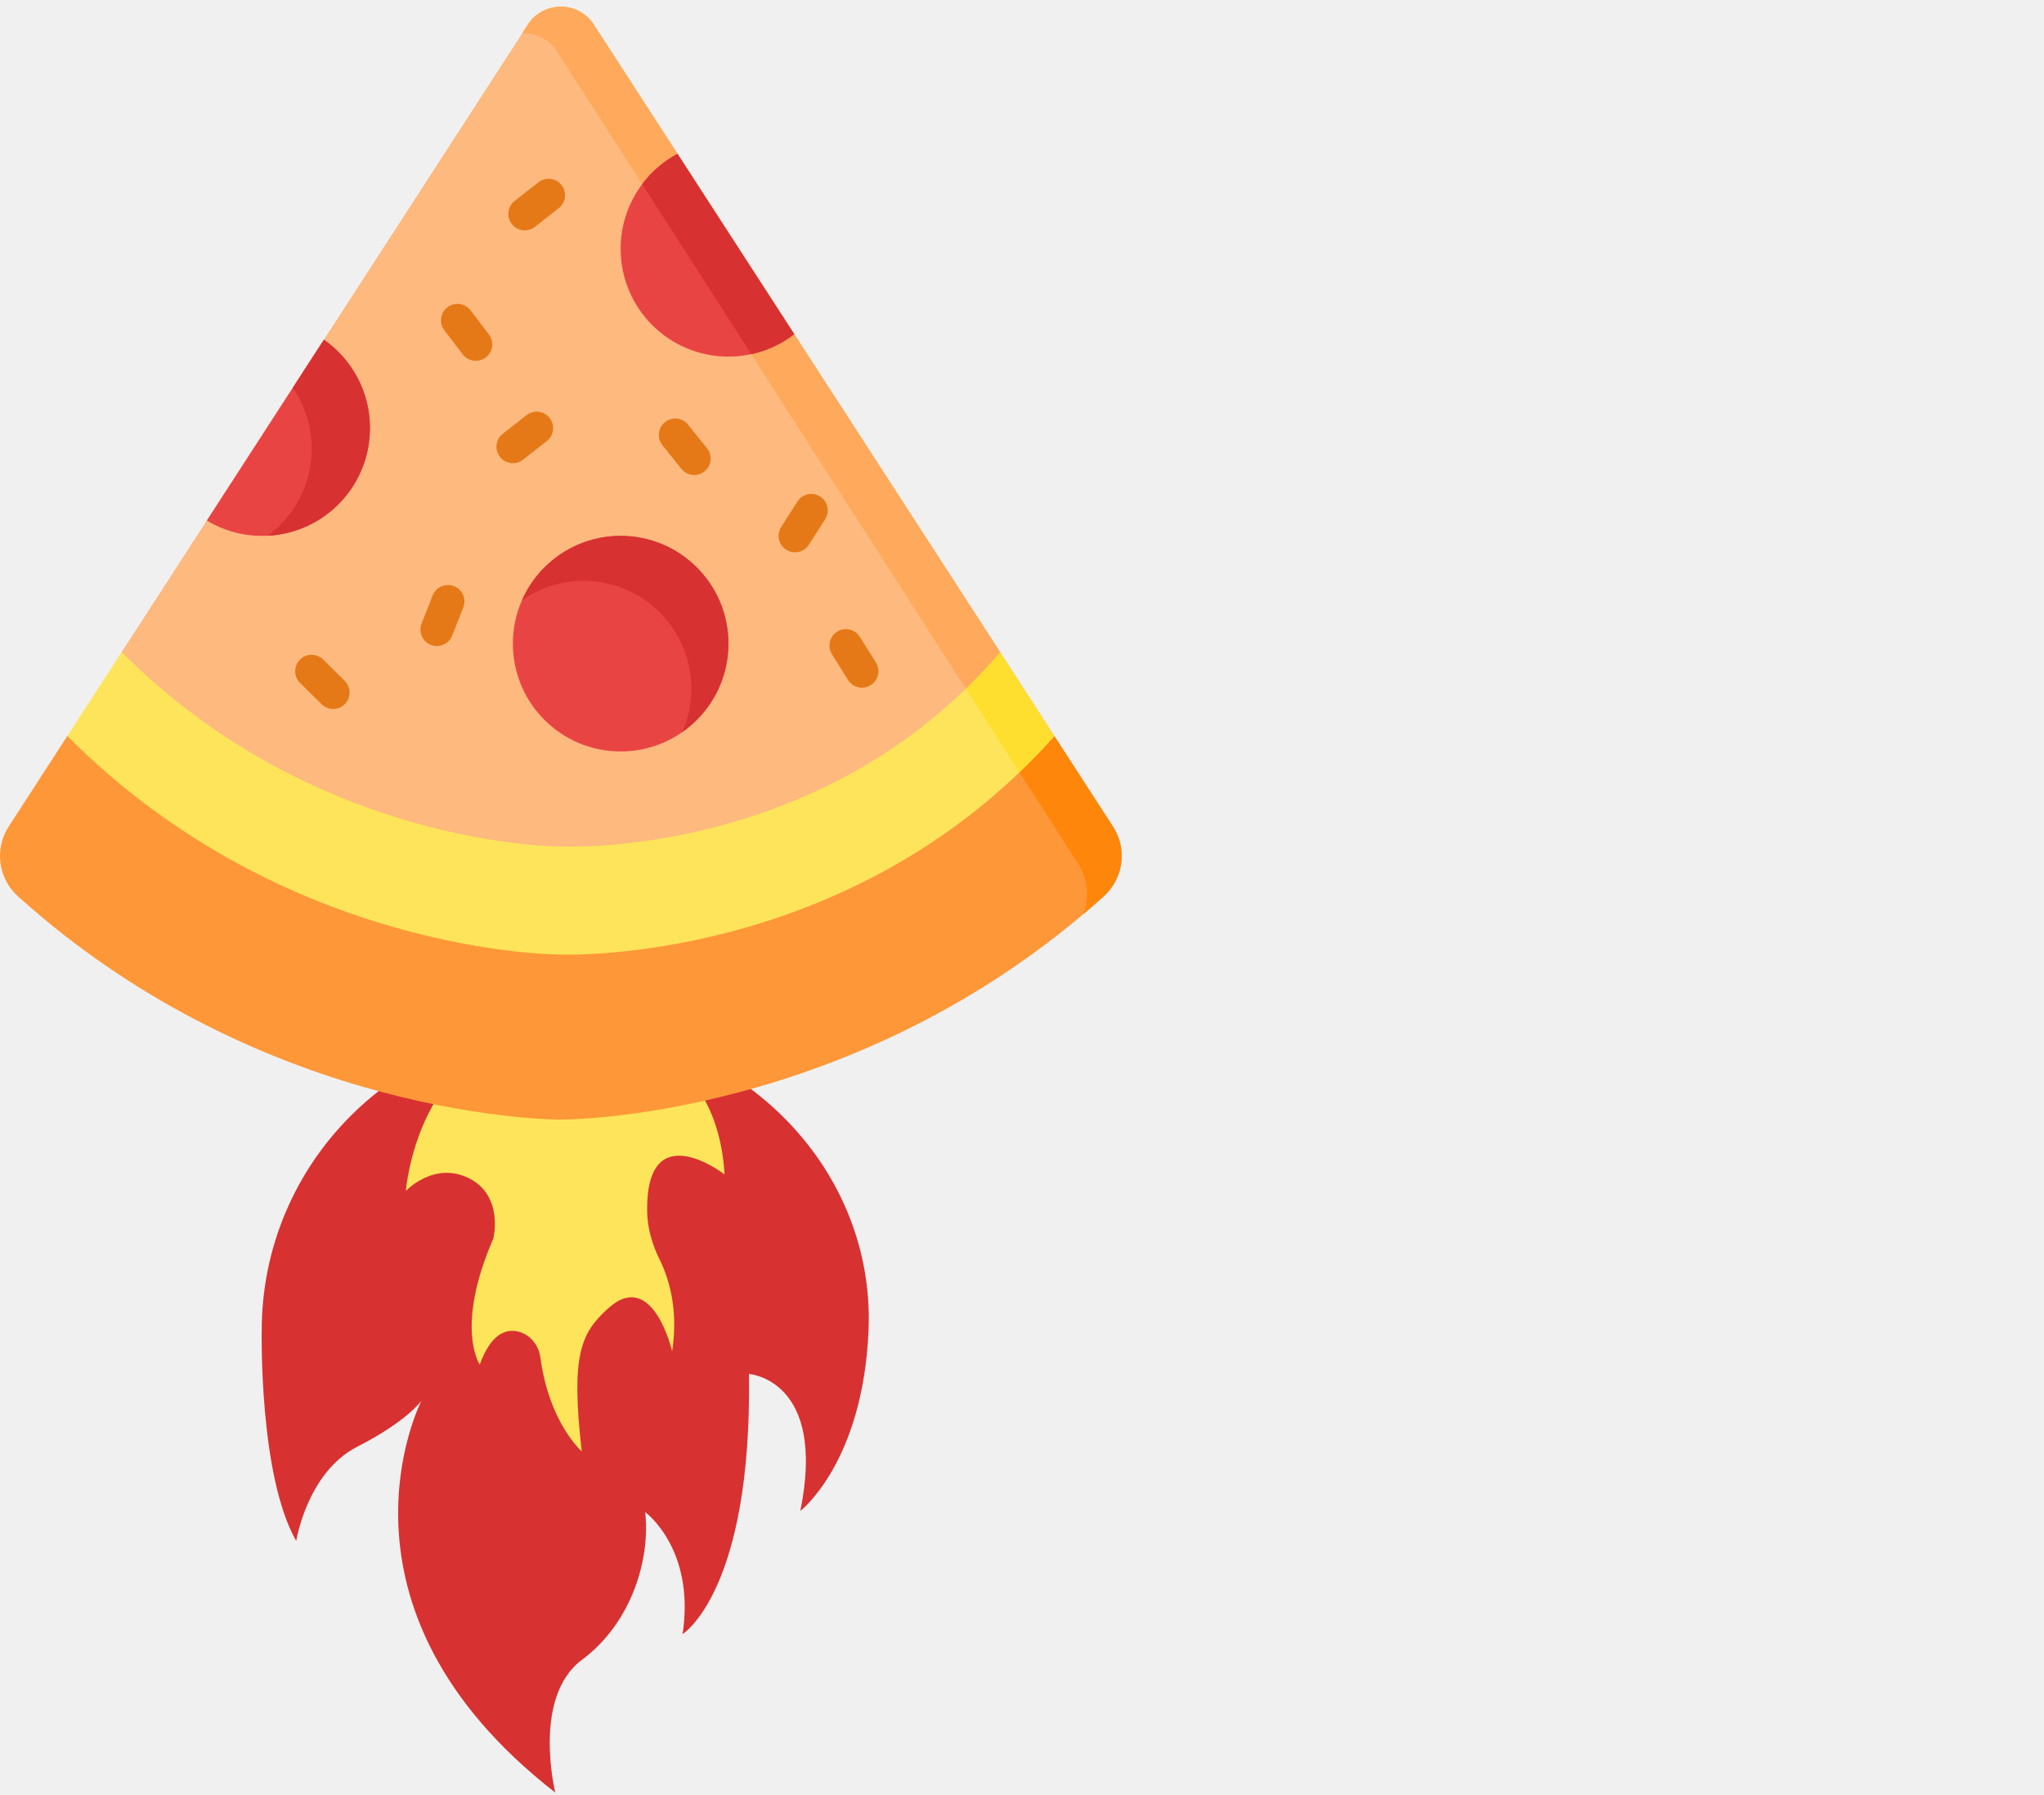
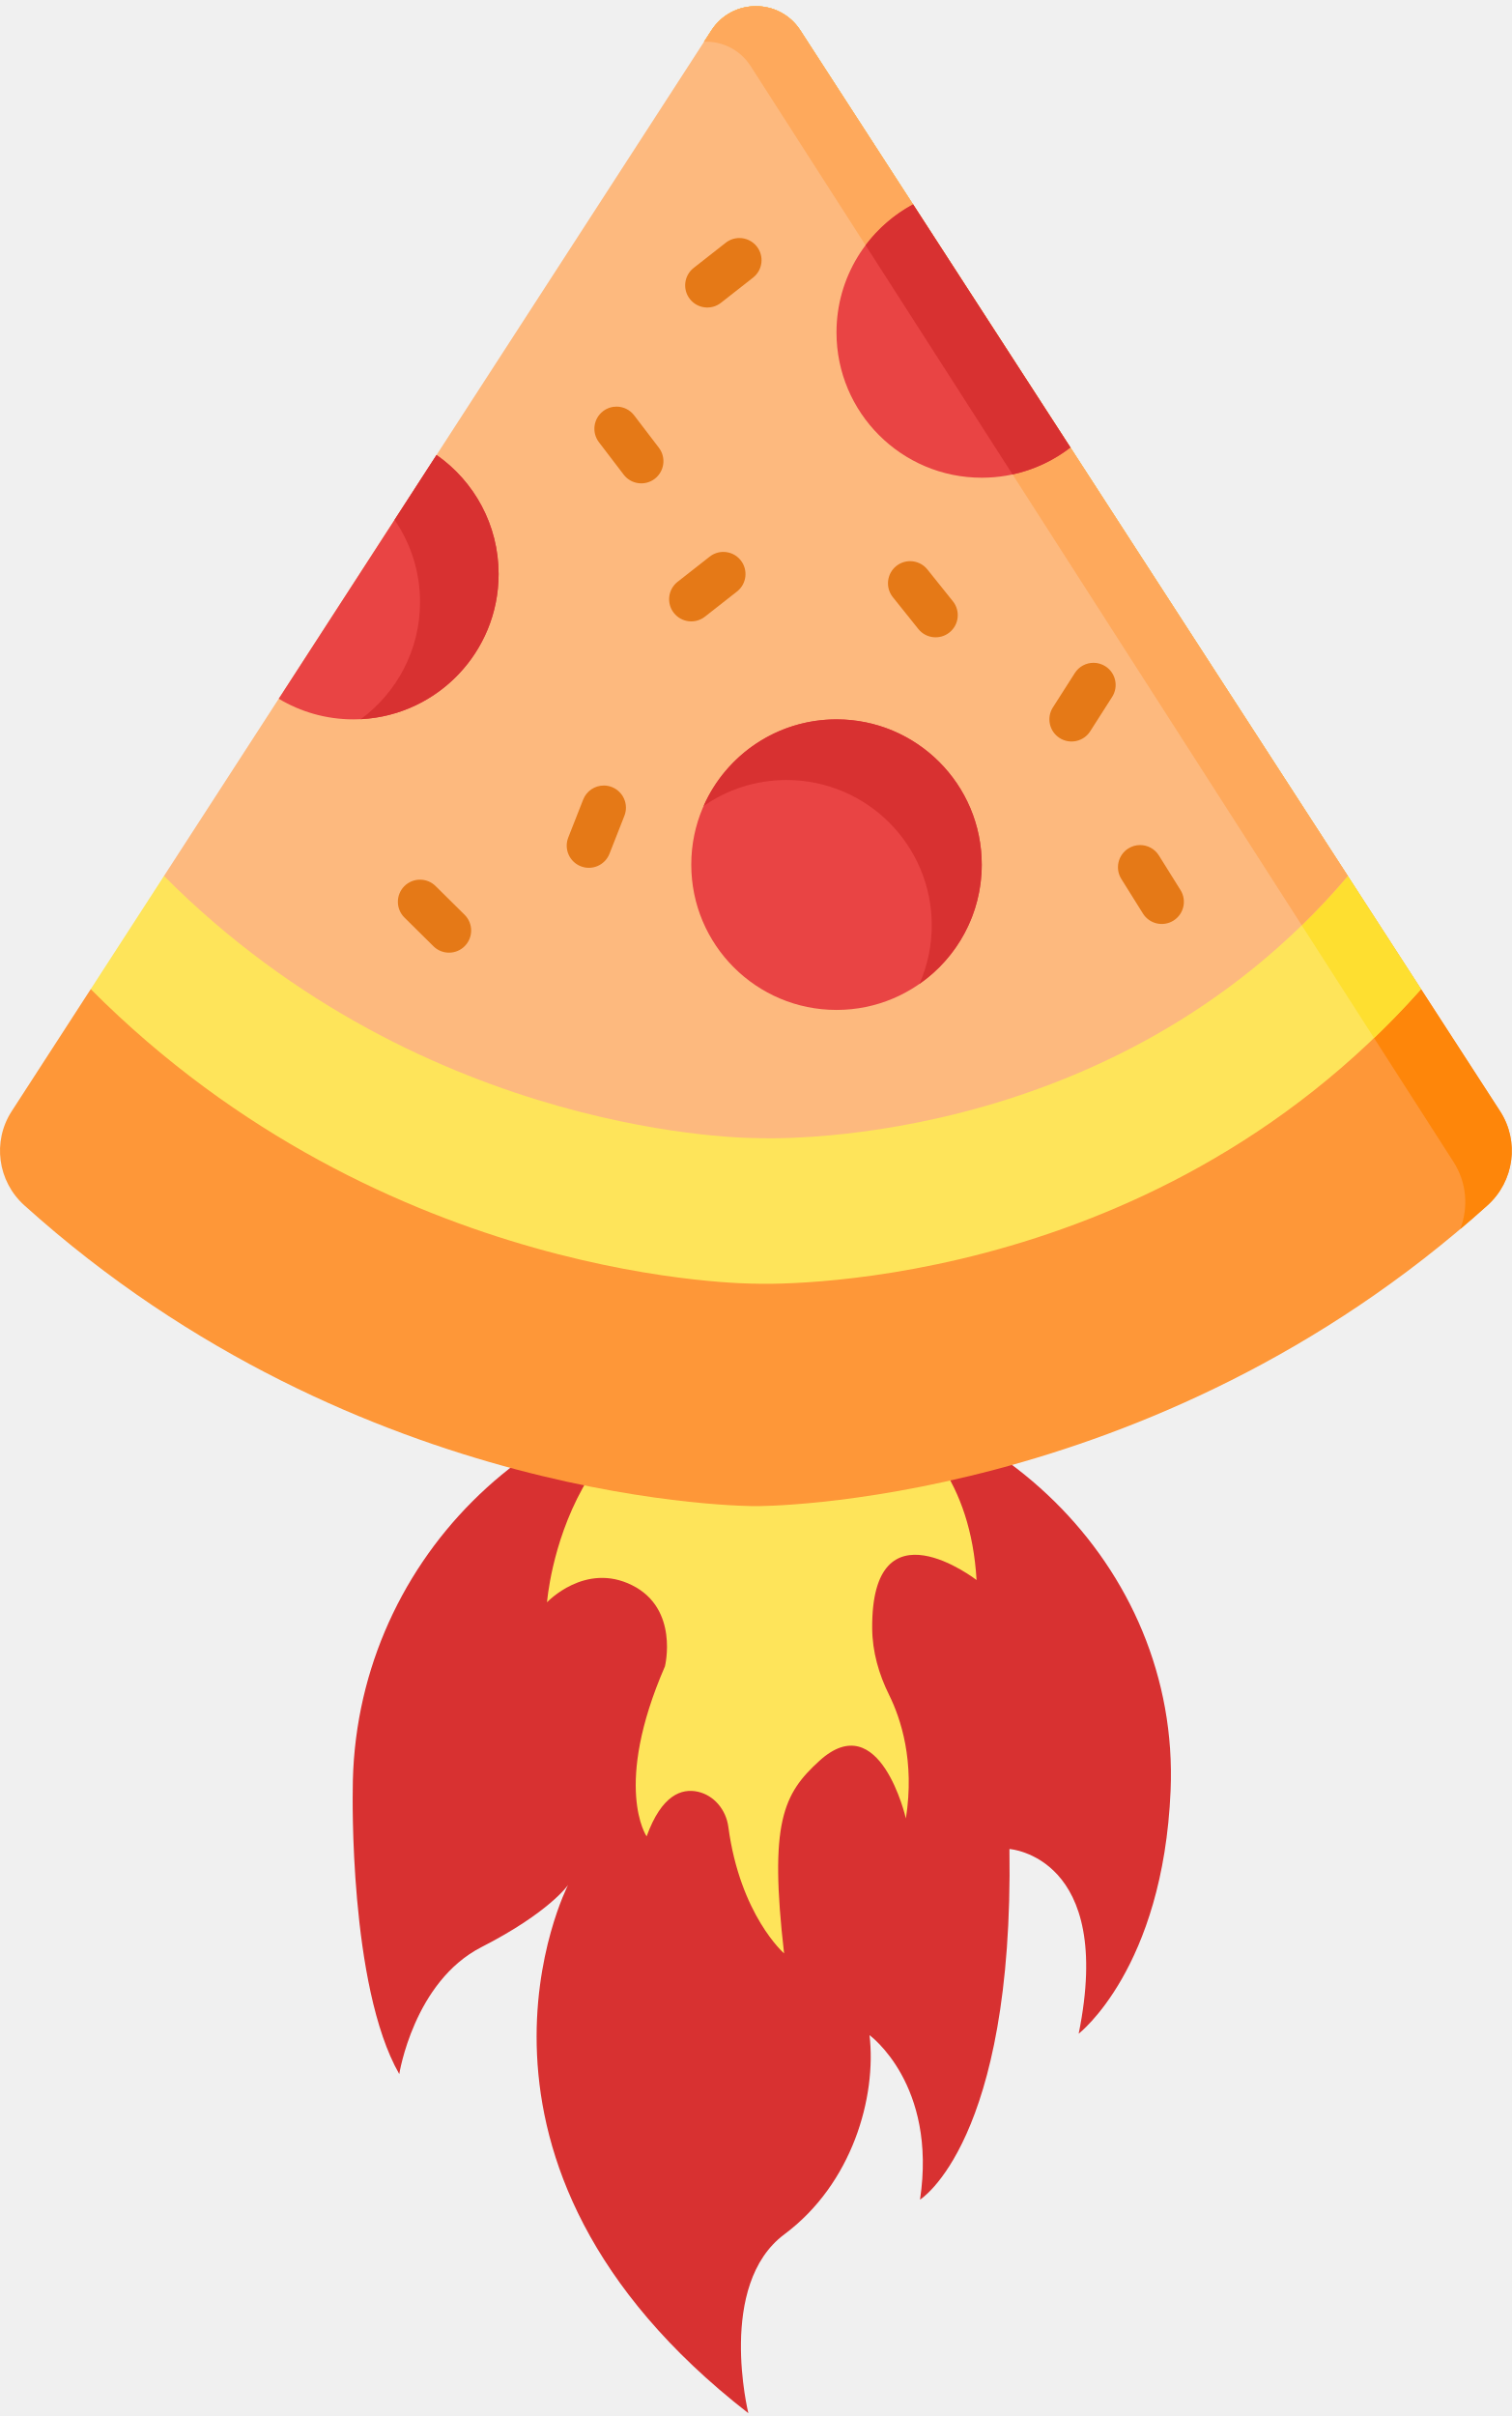
- <svg xmlns="http://www.w3.org/2000/svg" width="933" height="819" viewBox="0 0 933 819" fill="none">
+ <svg xmlns="http://www.w3.org/2000/svg" width="512" height="818" viewBox="0 0 512 818" fill="none">
  <g clip-path="url(#clip0)">
-     <path d="M396.446 607.238C399.696 530.813 334.445 468.731 257.948 468.731C181.452 468.731 119.462 530.747 119.462 607.238C119.462 607.238 118.122 673.438 135.22 703.232C135.22 703.232 140.107 671.966 163.069 660.237C186.031 648.508 192.378 639.229 192.378 639.229C192.378 639.229 144.016 733.038 253.446 818.05C253.446 818.05 242.695 774.572 265.657 757.473C288.619 740.374 296.921 711.062 294.483 690.054C294.483 690.054 317.445 706.67 311.581 745.744C311.581 745.744 343.34 726.207 341.868 627.027C341.868 627.027 377.525 629.465 365.313 689.56C365.313 689.56 393.887 667.573 396.446 607.238Z" fill="#D83131" />
-     <path d="M185.262 543.497C185.262 543.497 191.028 465.437 264.647 468.094C264.647 468.094 326.736 468.984 330.733 535.953C330.733 535.953 295.043 508.355 295.384 552.36C295.439 560.19 297.624 567.823 301.105 574.84C305.091 582.901 309.846 597.277 306.793 616.682C306.793 616.682 298.03 578.53 277.517 597.167C265.251 608.314 260.452 618.044 265.547 662.368C265.547 662.368 250.657 649.431 246.659 619.505C245.902 613.838 241.915 608.874 236.337 607.633C230.846 606.414 224.082 608.709 218.986 622.755C218.986 622.755 207.456 605.975 225.191 565.198C225.191 565.198 230.066 545.716 214.099 537.732C198.132 529.748 185.262 543.497 185.262 543.497Z" fill="#FEE45A" />
+     <path d="M396.446 606.24C399.696 529.815 334.445 467.733 257.948 467.733C181.452 467.733 119.462 529.749 119.462 606.24C119.462 606.24 118.122 672.44 135.22 702.234C135.22 702.234 140.107 670.968 163.069 659.239C186.031 647.51 192.378 638.231 192.378 638.231C192.378 638.231 144.016 732.04 253.446 817.052C253.446 817.052 242.695 773.574 265.657 756.475C288.619 739.376 296.921 710.065 294.483 689.056C294.483 689.056 317.445 705.672 311.581 744.746C311.581 744.746 343.34 725.209 341.868 626.029C341.868 626.029 377.525 628.467 365.313 688.562C365.313 688.562 393.887 666.575 396.446 606.24Z" fill="#D83131" />
+     <path d="M185.262 542.5C185.262 542.5 191.028 464.439 264.647 467.096C264.647 467.096 326.736 467.986 330.733 534.955C330.733 534.955 295.043 507.357 295.384 551.362C295.439 559.192 297.624 566.825 301.105 573.842C305.091 581.903 309.846 596.279 306.793 615.684C306.793 615.684 298.03 577.532 277.517 596.169C265.251 607.316 260.452 617.046 265.547 661.37C265.547 661.37 250.657 648.433 246.659 618.507C245.902 612.84 241.915 607.876 236.337 606.635C230.846 605.416 224.082 607.711 218.986 621.757C218.986 621.757 207.456 604.977 225.191 564.2C225.191 564.2 230.066 544.718 214.099 536.734C198.132 528.75 185.262 542.5 185.262 542.5Z" fill="#FEE45A" />
  </g>
  <g clip-path="url(#clip1)">
-     <path d="M255.999 510.939C255.999 510.939 122.23 511.793 8.239 409.101C-0.811 400.948 -2.66 387.455 3.961 377.23L30.727 335.896L38.272 334.13L244.979 16.093C252.055 5.166 261.516 6.298 268.591 17.225L473.093 334.13L481.27 335.895L508.037 377.231C514.658 387.456 512.81 400.949 503.759 409.102C389.768 511.793 255.999 510.939 255.999 510.939V510.939Z" fill="#FE9738" />
-     <path d="M508.035 377.23L271.066 11.289C263.997 0.359 248.001 0.359 240.931 11.289L238.444 15.128C244.45 14.901 250.549 17.667 254.244 23.415L492.276 394.413C496.745 401.369 497.364 409.832 494.536 417.139C497.621 414.538 500.697 411.855 503.762 409.1C512.813 400.946 514.66 387.458 508.035 377.23V377.23Z" fill="#FE860A" />
-     <path d="M255.999 435.618C255.999 435.618 130.844 436.417 30.728 335.895L55.54 297.579L59.471 296.468L244.979 12.154C252.055 1.227 261.516 6.298 268.591 17.225L447.031 293.744L456.458 297.579L481.269 335.894C387.946 441.014 255.999 435.618 255.999 435.618V435.618Z" fill="#FEE45A" />
-     <path d="M481.275 335.895L271.066 11.289C263.997 0.359 248.001 0.359 240.931 11.289L238.444 15.128C244.45 14.901 250.549 17.667 254.244 23.415L465.35 352.449C470.759 347.258 476.074 341.748 481.275 335.895V335.895Z" fill="#FEDF30" />
-     <path d="M255.999 386.319C255.999 386.319 144.629 387.03 55.54 297.579L240.93 11.284C248.006 0.357 263.993 0.357 271.069 11.284L456.459 297.579C375.836 392.568 255.999 386.319 255.999 386.319V386.319Z" fill="#FDB97E" />
-     <path d="M456.455 297.575L271.066 11.289C263.997 0.359 248.001 0.359 240.931 11.289L238.444 15.128C244.45 14.901 250.549 17.667 254.244 23.415L440.861 314.283C446.187 309.093 451.399 303.529 456.455 297.575Z" fill="#FEA95C" />
-     <path d="M168.867 195.358C168.867 178.67 160.559 163.921 147.845 155.036L94.398 237.571C101.787 242.008 110.435 244.557 119.682 244.557C146.844 244.557 168.867 222.533 168.867 195.358V195.358Z" fill="#E94444" />
-     <path d="M168.867 195.358C168.867 178.67 160.559 163.921 147.845 155.036L133.624 177.008C139.063 184.924 142.252 194.512 142.252 204.843C142.252 221.119 134.347 235.547 122.18 244.495C148.186 243.194 168.867 221.697 168.867 195.358V195.358Z" fill="#D83131" />
-     <path d="M362.522 152.518L309.219 70.199C293.78 78.508 283.295 94.804 283.295 113.556C283.295 140.72 305.318 162.744 332.491 162.744C343.792 162.745 354.215 158.926 362.522 152.518Z" fill="#E94444" />
-     <path d="M362.522 152.518L309.219 70.199C302.903 73.606 297.423 78.332 293.14 84.029L342.924 161.63C350.18 160.062 356.846 156.893 362.522 152.518Z" fill="#D83131" />
-     <path d="M283.298 244.553C310.464 244.553 332.486 266.577 332.486 293.745C332.486 320.912 310.464 342.936 283.298 342.936C256.132 342.936 234.11 320.912 234.11 293.745C234.11 266.577 256.132 244.553 283.298 244.553Z" fill="#E94444" />
-     <path d="M332.491 293.746C332.491 266.582 310.468 244.557 283.295 244.557C263.192 244.557 245.906 256.622 238.279 273.909C246.246 268.346 255.926 265.096 266.37 265.096C293.532 265.096 315.555 287.12 315.555 314.284C315.555 321.343 314.069 328.062 311.386 334.13C324.142 325.245 332.491 310.465 332.491 293.746V293.746Z" fill="#D83131" />
-     <path d="M370.34 225.409C367.865 225.409 365.443 226.633 364.012 228.873L356.577 240.515C354.348 244.006 355.37 248.644 358.861 250.874C362.352 253.101 366.99 252.08 369.219 248.59L376.654 236.948C378.883 233.457 377.861 228.819 374.37 226.589C373.12 225.791 371.722 225.409 370.34 225.409V225.409Z" fill="#E57917" />
-     <path d="M386.114 287.117C384.756 287.117 383.382 287.485 382.145 288.259C378.633 290.455 377.566 295.083 379.762 298.596L387.085 310.309C389.281 313.821 393.908 314.889 397.42 312.692C400.932 310.496 401.999 305.868 399.803 302.355L392.48 290.642C391.058 288.366 388.614 287.117 386.114 287.117Z" fill="#E57917" />
-     <path d="M142.249 298.83C140.316 298.83 138.385 299.572 136.917 301.055C134.004 304 134.029 308.749 136.974 311.662L146.793 321.377C149.737 324.291 154.485 324.268 157.399 321.321C160.312 318.376 160.287 313.628 157.342 310.715L147.523 300.999C146.062 299.553 144.155 298.83 142.249 298.83V298.83Z" fill="#E57917" />
-     <path d="M204.487 266.959C201.494 266.959 198.667 268.763 197.505 271.717L192.45 284.572C190.934 288.426 192.83 292.781 196.685 294.297C200.539 295.816 204.893 293.917 206.41 290.061L211.465 277.207C212.981 273.352 211.085 268.998 207.23 267.482C206.329 267.127 205.4 266.959 204.487 266.959Z" fill="#E57917" />
-     <path d="M244.974 187.862C243.354 187.862 241.724 188.383 240.35 189.461L229.481 197.984C226.222 200.541 225.652 205.256 228.208 208.514C230.765 211.775 235.479 212.344 238.738 209.787L249.607 201.264C252.866 198.708 253.436 193.992 250.88 190.734C249.401 188.847 247.198 187.862 244.974 187.862Z" fill="#E57917" />
-     <path d="M308.225 190.995C306.58 190.995 304.924 191.533 303.54 192.642C300.308 195.232 299.787 199.953 302.377 203.185L311.014 213.965C313.604 217.197 318.324 217.72 321.557 215.128C324.789 212.537 325.31 207.817 322.72 204.585L314.083 193.805C312.601 191.957 310.423 190.995 308.225 190.995Z" fill="#E57917" />
-     <path d="M250.408 81.59C248.788 81.59 247.158 82.111 245.784 83.189L234.915 91.714C231.656 94.271 231.086 98.985 233.642 102.244C236.199 105.504 240.913 106.074 244.172 103.516L255.041 94.992C258.3 92.435 258.87 87.721 256.314 84.461C254.835 82.575 252.633 81.59 250.408 81.59V81.59Z" fill="#E57917" />
-     <path d="M208.794 138.67C207.207 138.67 205.606 139.171 204.248 140.209C200.956 142.723 200.325 147.43 202.839 150.722L211.222 161.701C213.736 164.992 218.443 165.625 221.735 163.11C225.027 160.596 225.658 155.889 223.144 152.597L214.761 141.618C213.285 139.686 211.052 138.67 208.794 138.67Z" fill="#E57917" />
+     <path d="M255.999 509.941C255.999 509.941 122.23 510.795 8.239 408.103C-0.811 399.95 -2.66 386.457 3.961 376.232L30.727 334.899L38.272 333.132L244.979 15.095C252.055 4.168 261.516 5.301 268.591 16.227L473.093 333.132L481.27 334.898L508.037 376.233C514.658 386.458 512.81 399.951 503.759 408.104C389.768 510.795 255.999 509.941 255.999 509.941Z" fill="#FE9738" />
+     <path d="M508.035 376.232L271.066 10.291C263.997 -0.639 248.001 -0.639 240.931 10.291L238.444 14.13C244.45 13.903 250.549 16.669 254.244 22.417L492.276 393.415C496.745 400.372 497.364 408.834 494.536 416.142C497.621 413.54 500.697 410.857 503.762 408.102C512.813 399.949 514.66 386.46 508.035 376.232Z" fill="#FE860A" />
+     <path d="M255.999 434.62C255.999 434.62 130.844 435.419 30.728 334.897L55.54 296.581L59.471 295.47L244.979 11.156C252.055 0.229 261.516 5.3 268.591 16.227L447.031 292.746L456.458 296.581L481.269 334.896C387.946 440.016 255.999 434.62 255.999 434.62Z" fill="#FEE45A" />
+     <path d="M481.275 334.897L271.066 10.291C263.997 -0.639 248.001 -0.639 240.931 10.291L238.444 14.13C244.45 13.903 250.549 16.669 254.244 22.417L465.35 351.451C470.759 346.26 476.074 340.75 481.275 334.897Z" fill="#FEDF30" />
+     <path d="M255.999 385.321C255.999 385.321 144.629 386.032 55.54 296.581L240.93 10.286C248.006 -0.641 263.993 -0.641 271.069 10.286L456.459 296.581C375.836 391.57 255.999 385.321 255.999 385.321Z" fill="#FDB97E" />
+     <path d="M456.455 296.577L271.066 10.291C263.997 -0.639 248.001 -0.639 240.931 10.291L238.444 14.13C244.45 13.903 250.549 16.669 254.244 22.417L440.861 313.285C446.187 308.095 451.399 302.531 456.455 296.577Z" fill="#FEA95C" />
+     <path d="M168.867 194.36C168.867 177.672 160.559 162.923 147.845 154.038L94.398 236.573C101.787 241.01 110.435 243.56 119.682 243.56C146.844 243.56 168.867 221.535 168.867 194.36Z" fill="#E94444" />
+     <path d="M168.867 194.36C168.867 177.672 160.559 162.923 147.845 154.038L133.624 176.01C139.063 183.926 142.252 193.514 142.252 203.845C142.252 220.121 134.347 234.549 122.18 243.498C148.186 242.196 168.867 220.699 168.867 194.36Z" fill="#D83131" />
+     <path d="M362.522 151.52L309.219 69.201C293.78 77.51 283.295 93.806 283.295 112.558C283.295 139.722 305.318 161.746 332.491 161.746C343.792 161.747 354.215 157.928 362.522 151.52Z" fill="#E94444" />
+     <path d="M362.522 151.52L309.219 69.201C302.903 72.608 297.423 77.334 293.14 83.031L342.924 160.632C350.18 159.064 356.846 155.895 362.522 151.52Z" fill="#D83131" />
+     <path d="M283.298 243.556C310.464 243.556 332.486 265.579 332.486 292.747C332.486 319.914 310.464 341.938 283.298 341.938C256.132 341.938 234.11 319.914 234.11 292.747C234.11 265.579 256.132 243.556 283.298 243.556Z" fill="#E94444" />
+     <path d="M332.491 292.748C332.491 265.584 310.468 243.56 283.295 243.56C263.192 243.56 245.906 255.624 238.279 272.911C246.246 267.348 255.926 264.098 266.37 264.098C293.532 264.098 315.555 286.122 315.555 313.286C315.555 320.345 314.069 327.064 311.386 333.132C324.142 324.247 332.491 309.467 332.491 292.748Z" fill="#D83131" />
+     <path d="M370.34 224.411C367.865 224.411 365.443 225.635 364.012 227.876L356.577 239.517C354.348 243.009 355.37 247.646 358.861 249.876C362.352 252.103 366.99 251.082 369.219 247.592L376.654 235.95C378.883 232.459 377.861 227.822 374.37 225.591C373.12 224.793 371.722 224.411 370.34 224.411Z" fill="#E57917" />
+     <path d="M386.114 286.119C384.756 286.119 383.382 286.487 382.145 287.261C378.633 289.457 377.566 294.085 379.762 297.598L387.085 309.311C389.281 312.823 393.908 313.891 397.42 311.694C400.932 309.498 401.999 304.87 399.803 301.357L392.48 289.644C391.058 287.368 388.614 286.119 386.114 286.119Z" fill="#E57917" />
+     <path d="M142.249 297.832C140.316 297.832 138.385 298.574 136.917 300.057C134.004 303.002 134.029 307.751 136.974 310.664L146.793 320.379C149.737 323.293 154.485 323.27 157.399 320.323C160.312 317.378 160.287 312.63 157.342 309.717L147.523 300.001C146.062 298.555 144.155 297.832 142.249 297.832Z" fill="#E57917" />
+     <path d="M204.487 265.961C201.494 265.961 198.667 267.765 197.505 270.719L192.45 283.574C190.934 287.428 192.83 291.783 196.685 293.299C200.539 294.818 204.893 292.919 206.41 289.063L211.465 276.209C212.981 272.354 211.085 268 207.23 266.484C206.329 266.129 205.4 265.961 204.487 265.961Z" fill="#E57917" />
+     <path d="M244.974 186.864C243.354 186.864 241.724 187.385 240.35 188.463L229.481 196.987C226.222 199.543 225.652 204.258 228.208 207.516C230.765 210.777 235.479 211.346 238.738 208.789L249.607 200.266C252.866 197.71 253.436 192.994 250.88 189.736C249.401 187.849 247.198 186.864 244.974 186.864Z" fill="#E57917" />
+     <path d="M308.225 189.997C306.58 189.997 304.924 190.535 303.54 191.644C300.308 194.234 299.787 198.955 302.377 202.187L311.014 212.967C313.604 216.199 318.324 216.722 321.557 214.13C324.789 211.54 325.31 206.819 322.72 203.587L314.083 192.807C312.601 190.959 310.423 189.997 308.225 189.997Z" fill="#E57917" />
+     <path d="M250.408 80.592C248.788 80.592 247.158 81.113 245.784 82.191L234.915 90.716C231.656 93.273 231.086 97.987 233.642 101.247C236.199 104.506 240.913 105.076 244.172 102.519L255.041 93.994C258.3 91.437 258.87 86.723 256.314 83.463C254.835 81.577 252.633 80.592 250.408 80.592Z" fill="#E57917" />
+     <path d="M208.794 137.672C207.207 137.672 205.606 138.173 204.248 139.211C200.956 141.725 200.325 146.432 202.839 149.725L211.222 160.703C213.736 163.994 218.443 164.628 221.735 162.112C225.027 159.598 225.658 154.891 223.144 151.599L214.761 140.62C213.285 138.688 211.052 137.672 208.794 137.672Z" fill="#E57917" />
  </g>
  <defs>
    <clipPath id="clip0">
-       <rect width="350" height="350.022" fill="white" transform="matrix(1 0 0 -1 83 818.05)" />
+       <rect width="350" height="350.022" fill="white" transform="matrix(1 0 0 -1 83 817.052)" />
    </clipPath>
    <clipPath id="clip1">
-       <rect width="512" height="512.033" fill="white" transform="matrix(1 0 0 -1 0 513.031)" />
+       <rect width="512" height="512.033" fill="white" transform="matrix(1 0 0 -1 0 512.033)" />
    </clipPath>
  </defs>
</svg>
